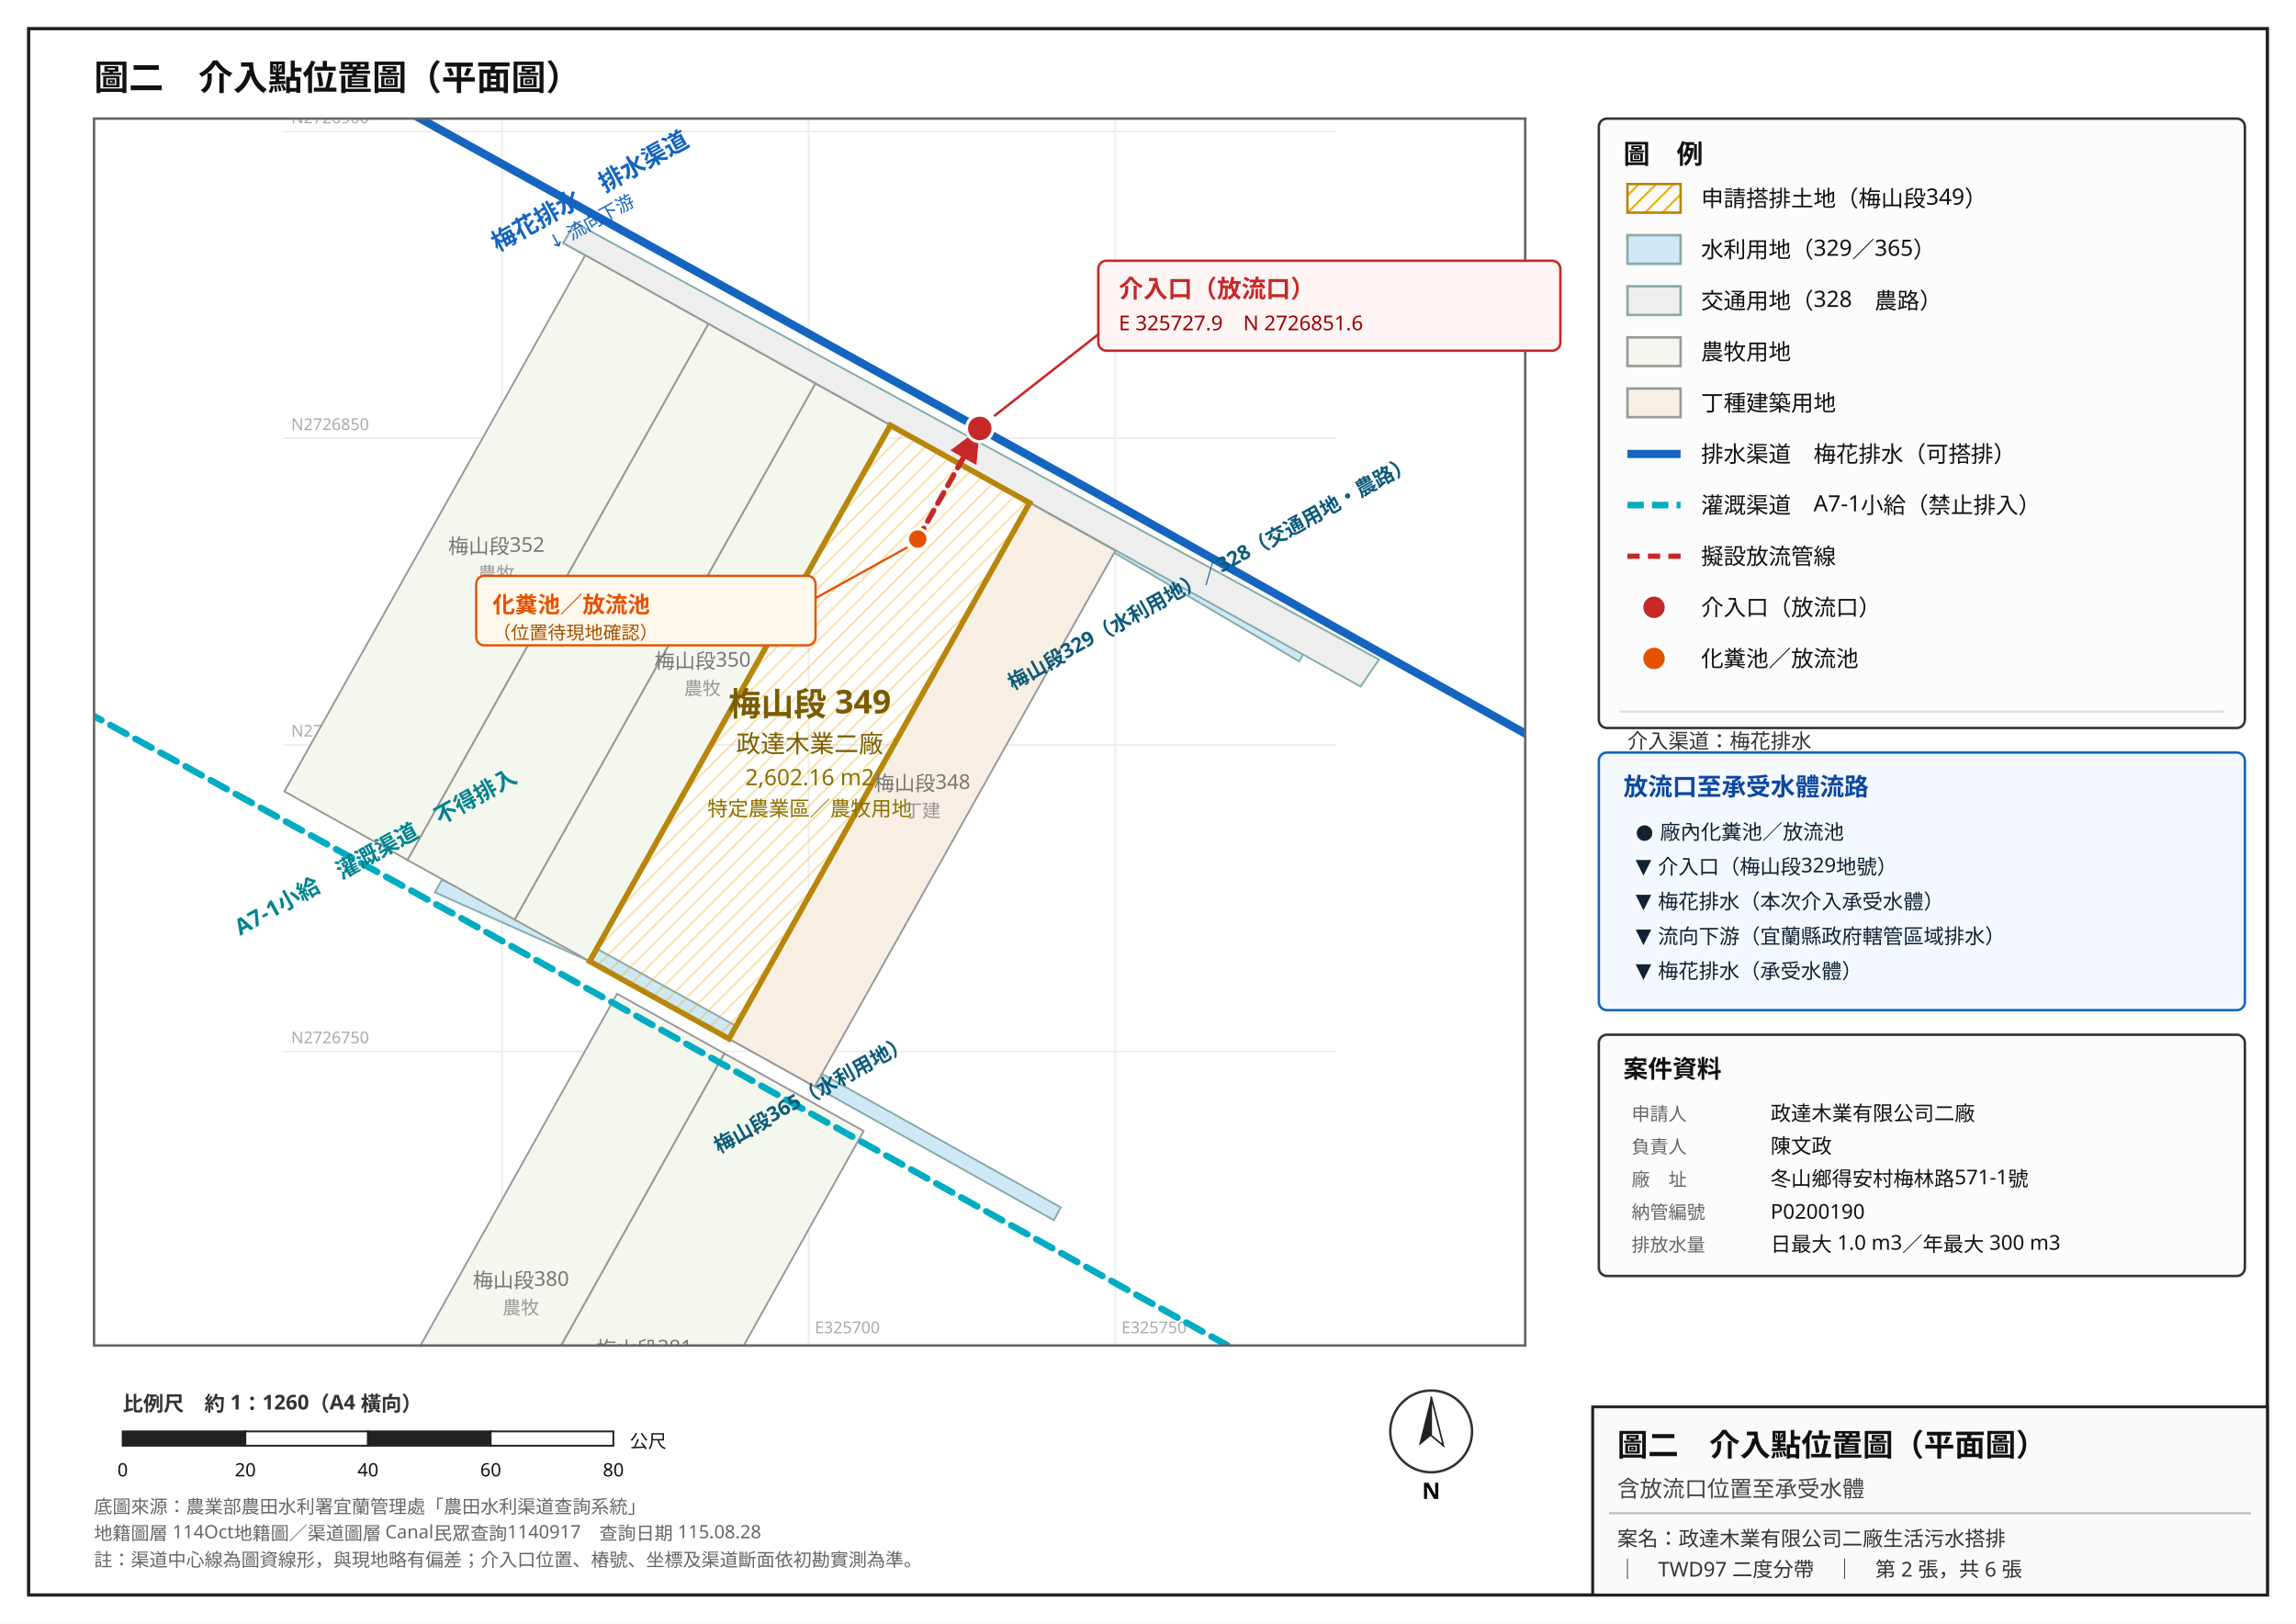
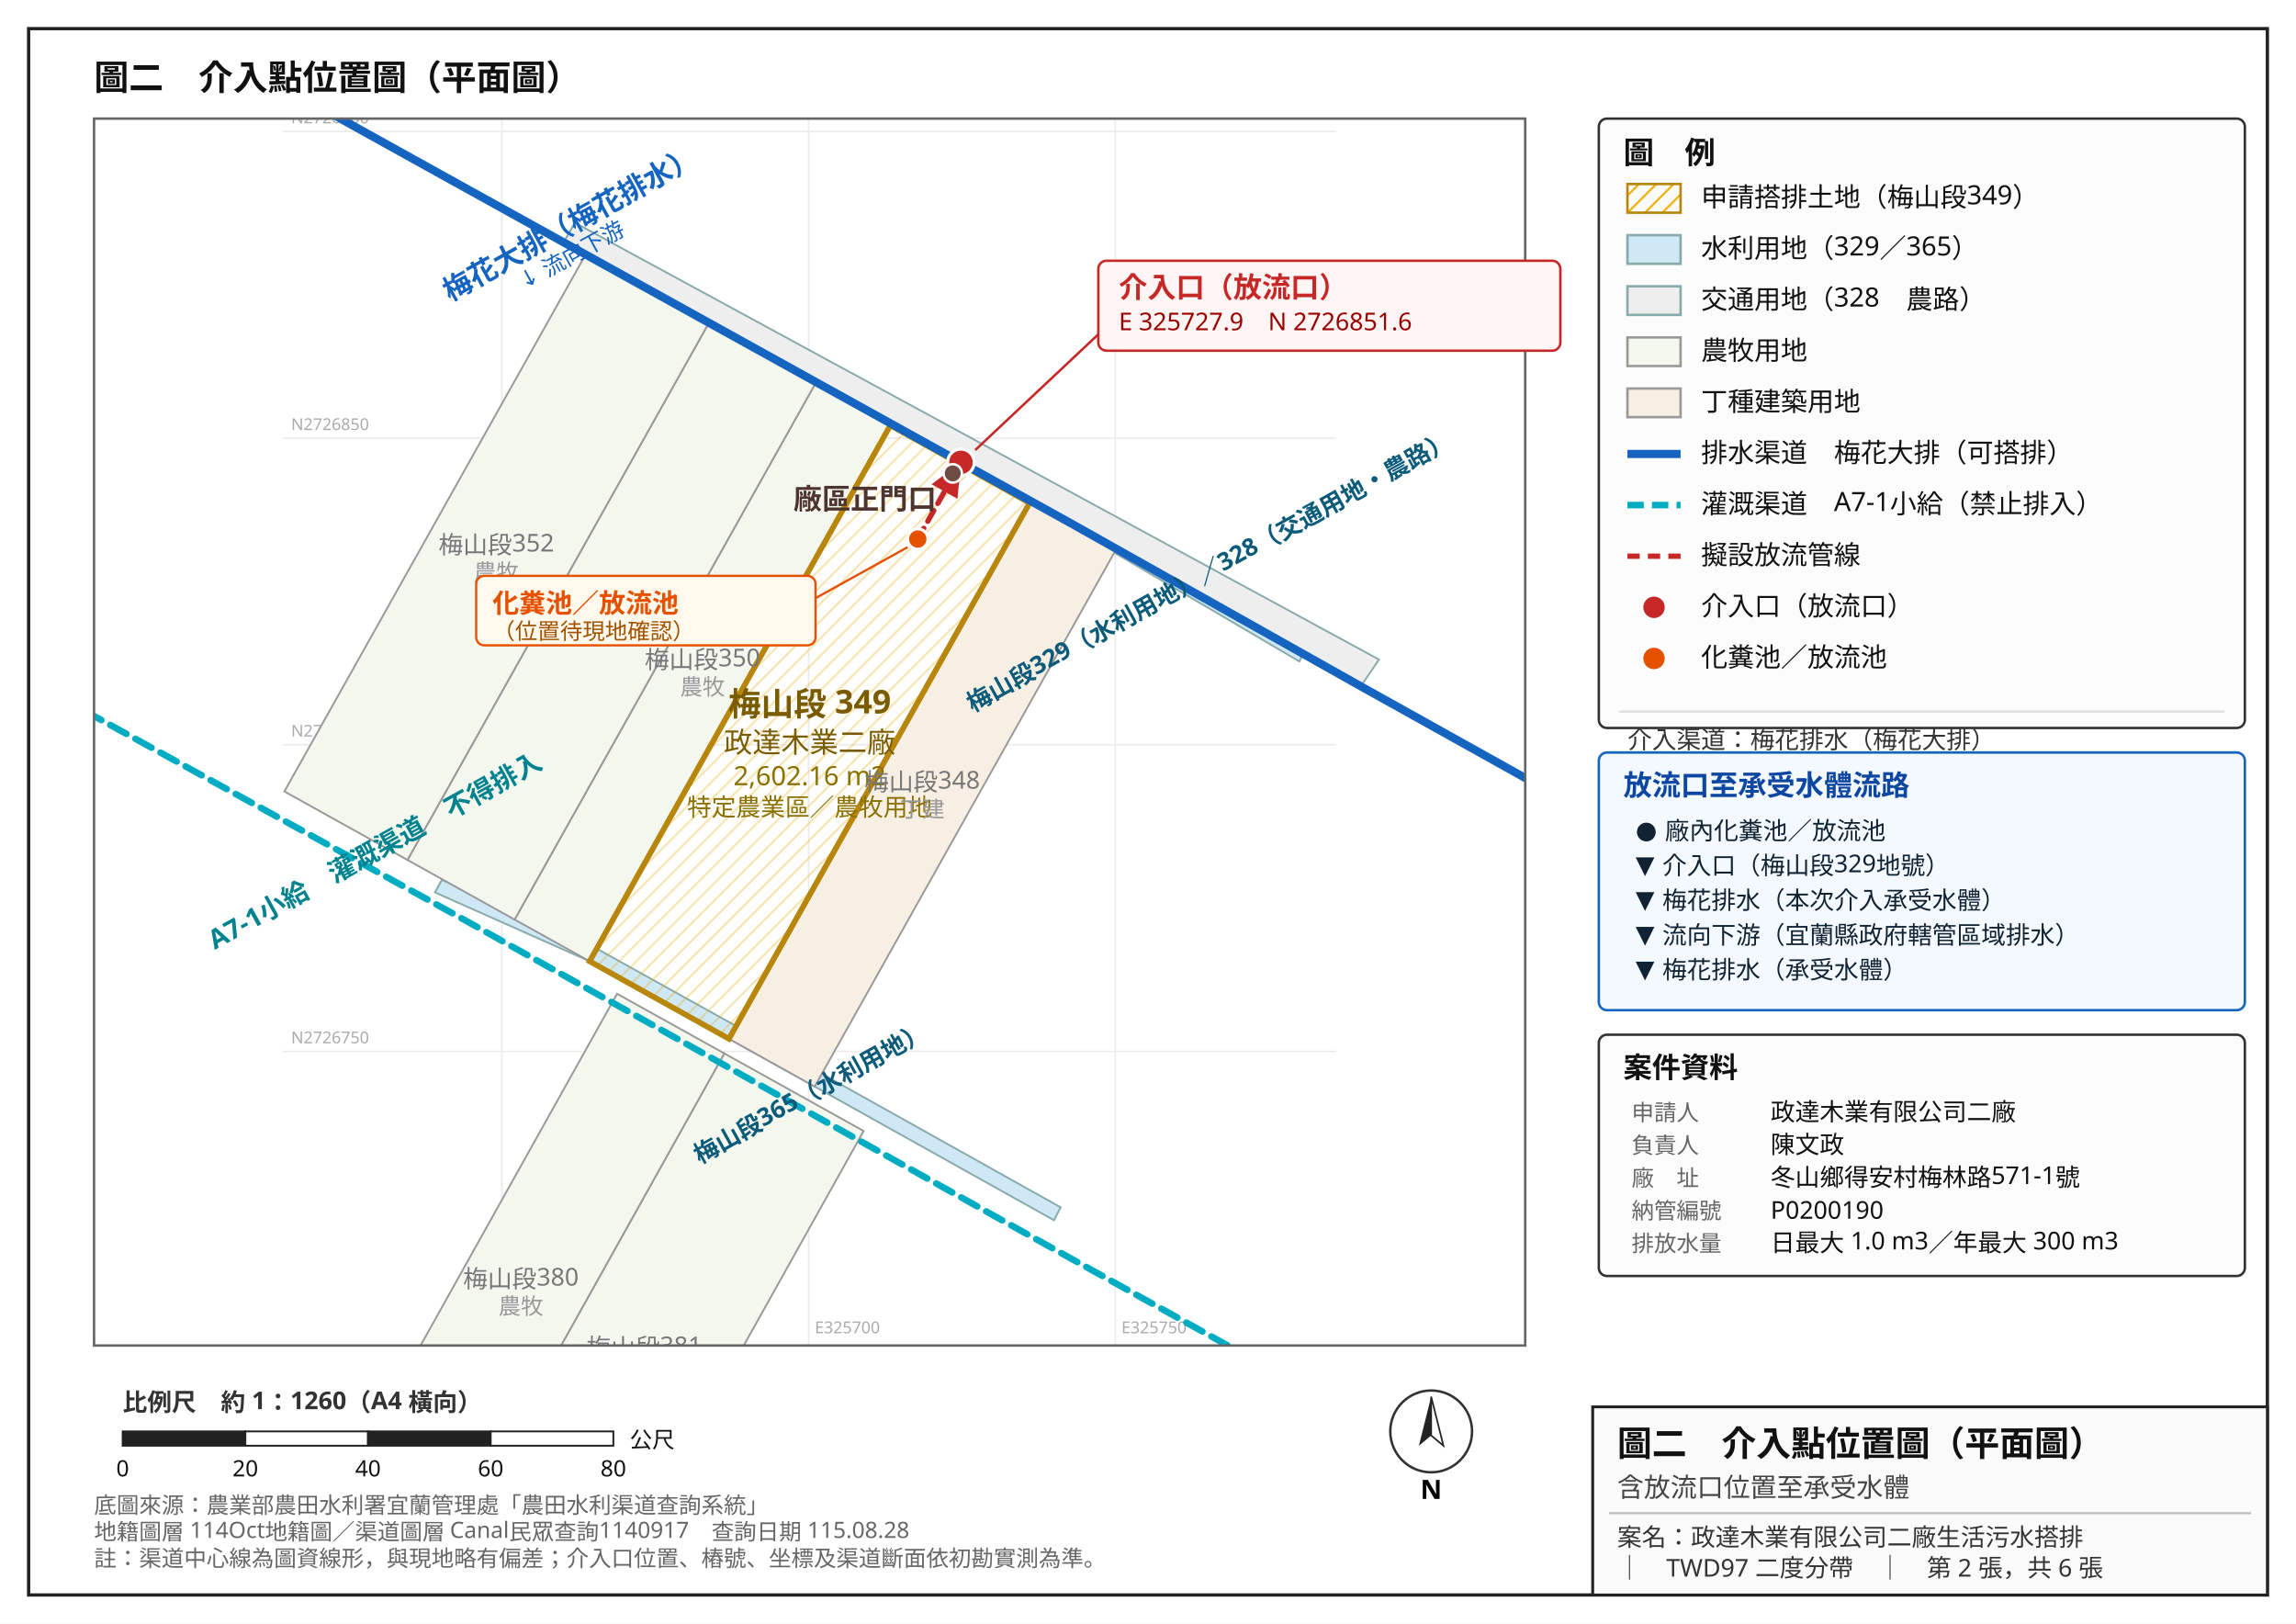
<svg xmlns="http://www.w3.org/2000/svg" width="1123" height="794" viewBox="0 0 1123 794">
  <defs>
    <marker id="arw" viewBox="0 0 10 10" refX="9" refY="5" markerWidth="7" markerHeight="7" orient="auto-start-reverse">
      <path d="M0,1 L9,5 L0,9 z" fill="#1565c0" />
    </marker>
    <marker id="arwr" viewBox="0 0 10 10" refX="9" refY="5" markerWidth="7" markerHeight="7" orient="auto-start-reverse">
      <path d="M0,1 L9,5 L0,9 z" fill="#c62828" />
    </marker>
    <marker id="arwk" viewBox="0 0 10 10" refX="9" refY="5" markerWidth="8" markerHeight="8" orient="auto-start-reverse">
      <path d="M0,1 L9,5 L0,9 z" fill="#333" />
    </marker>
    <pattern id="hatch" width="6" height="6" patternTransform="rotate(45)" patternUnits="userSpaceOnUse">
      <line x1="0" y1="0" x2="0" y2="6" stroke="#e6a700" stroke-width="2" />
    </pattern>
  </defs>
  <rect x="0.0" y="0.0" width="1123.0" height="794.0" fill="#fff" stroke="none" stroke-width="1.0" rx="0" />
  <rect x="14.0" y="14.0" width="1095.0" height="766.0" fill="none" stroke="#222" stroke-width="1.6" rx="0" />
  <rect x="779.0" y="688.0" width="330.0" height="92.0" fill="#fafafa" stroke="#222" stroke-width="1.4" rx="0" />
-   <text x="791.0" y="712.0" font-family="'Microsoft JhengHei','微軟正黑體','PMingLiU',sans-serif" font-size="15" fill="#111" text-anchor="start" font-weight="700">圖二　介入點位置圖（平面圖）</text>
-   <text x="791.0" y="732.0" font-family="'Microsoft JhengHei','微軟正黑體','PMingLiU',sans-serif" font-size="11" fill="#444" text-anchor="start">含放流口位置至承受水體</text>
+   <text x="791.0" y="712.0" font-family="'Microsoft JhengHei','微軟正黑體','PMingLiU',sans-serif" font-size="17" fill="#111" text-anchor="start" font-weight="700">圖二　介入點位置圖（平面圖）</text>
+   <text x="791.0" y="732.0" font-family="'Microsoft JhengHei','微軟正黑體','PMingLiU',sans-serif" font-size="13" fill="#444" text-anchor="start">含放流口位置至承受水體</text>
  <line x1="787" y1="740" x2="1101" y2="740" stroke="#bbb" />
-   <text x="791.0" y="756.0" font-family="'Microsoft JhengHei','微軟正黑體','PMingLiU',sans-serif" font-size="10" fill="#333" text-anchor="start">案名：政達木業有限公司二廠生活污水搭排</text>
-   <text x="791.0" y="771.0" font-family="'Microsoft JhengHei','微軟正黑體','PMingLiU',sans-serif" font-size="10" fill="#333" text-anchor="start">　｜　TWD97 二度分帶　｜　第 2 張，共 6 張</text>
+   <text x="791.0" y="756.0" font-family="'Microsoft JhengHei','微軟正黑體','PMingLiU',sans-serif" font-size="12" fill="#333" text-anchor="start">案名：政達木業有限公司二廠生活污水搭排</text>
+   <text x="791.0" y="771.0" font-family="'Microsoft JhengHei','微軟正黑體','PMingLiU',sans-serif" font-size="12" fill="#333" text-anchor="start">　｜　TWD97 二度分帶　｜　第 2 張，共 6 張</text>
  <clipPath id="mapclip">
    <rect x="46.0" y="58.0" width="700.0" height="600.0" />
  </clipPath>
  <g clip-path="url(#mapclip)">
    <line x1="245.5" y1="658.0" x2="245.5" y2="58.0" stroke="#ececec" stroke-width="0.8" />
    <text x="248.5" y="652.0" font-family="'Microsoft JhengHei','微軟正黑體','PMingLiU',sans-serif" font-size="8" fill="#aaa" text-anchor="start">E325650</text>
    <line x1="395.5" y1="658.0" x2="395.5" y2="58.0" stroke="#ececec" stroke-width="0.8" />
    <text x="398.5" y="652.0" font-family="'Microsoft JhengHei','微軟正黑體','PMingLiU',sans-serif" font-size="8" fill="#aaa" text-anchor="start">E325700</text>
    <line x1="545.5" y1="658.0" x2="545.5" y2="58.0" stroke="#ececec" stroke-width="0.8" />
    <text x="548.5" y="652.0" font-family="'Microsoft JhengHei','微軟正黑體','PMingLiU',sans-serif" font-size="8" fill="#aaa" text-anchor="start">E325750</text>
    <line x1="138.4" y1="514.2" x2="653.6" y2="514.2" stroke="#ececec" stroke-width="0.8" />
    <text x="142.4" y="510.2" font-family="'Microsoft JhengHei','微軟正黑體','PMingLiU',sans-serif" font-size="8" fill="#aaa" text-anchor="start">N2726750</text>
    <line x1="138.4" y1="364.2" x2="653.6" y2="364.2" stroke="#ececec" stroke-width="0.8" />
    <text x="142.4" y="360.2" font-family="'Microsoft JhengHei','微軟正黑體','PMingLiU',sans-serif" font-size="8" fill="#aaa" text-anchor="start">N2726800</text>
    <line x1="138.4" y1="214.3" x2="653.6" y2="214.3" stroke="#ececec" stroke-width="0.8" />
    <text x="142.4" y="210.3" font-family="'Microsoft JhengHei','微軟正黑體','PMingLiU',sans-serif" font-size="8" fill="#aaa" text-anchor="start">N2726850</text>
    <line x1="138.4" y1="64.3" x2="653.6" y2="64.3" stroke="#ececec" stroke-width="0.8" />
    <text x="142.4" y="60.3" font-family="'Microsoft JhengHei','微軟正黑體','PMingLiU',sans-serif" font-size="8" fill="#aaa" text-anchor="start">N2726900</text>
    <polygon points="635.48,323.44 503.61,245.93 435.49,207.99 275.52,118.86 281.22,108.96 441.10,198.06 509.19,236.15 641.18,313.24" fill="#cfe8f5" fill-opacity="1.00" stroke="#8aa" stroke-width="0.90" />
    <polygon points="515.49,596.72 398.47,531.35 356.54,508.01 288.39,470.10 212.73,436.41 216.12,430.23 291.72,463.83 359.81,501.63 401.80,525.02 518.79,590.42" fill="#cfe8f5" fill-opacity="1.00" stroke="#8aa" stroke-width="0.90" />
    <polygon points="281.22,108.96 275.52,118.86 665.48,335.74 674.48,322.54" fill="#eeeeee" fill-opacity="1.00" stroke="#8aa" stroke-width="0.90" />
    <polygon points="503.61,245.93 545.55,269.30 398.47,531.35 356.54,508.01" fill="#f7efe3" fill-opacity="1.00" stroke="#999" stroke-width="0.90" />
    <polygon points="398.80,187.56 435.49,207.99 288.39,470.10 251.70,449.70" fill="#f4f7ee" fill-opacity="1.00" stroke="#999" stroke-width="0.90" />
    <polygon points="346.46,158.37 398.80,187.56 251.70,449.70 199.29,420.54" fill="#f4f7ee" fill-opacity="1.00" stroke="#999" stroke-width="0.90" />
    <polygon points="286.23,124.83 346.46,158.37 199.29,420.54 139.09,387.04" fill="#f4f7ee" fill-opacity="1.00" stroke="#999" stroke-width="0.90" />
    <polygon points="354.26,515.15 422.41,553.10 275.88,815.27 207.72,777.36" fill="#f4f7ee" fill-opacity="1.00" stroke="#999" stroke-width="0.90" />
    <polygon points="301.82,486.00 354.26,515.15 207.72,777.36 155.29,748.17" fill="#f4f7ee" fill-opacity="1.00" stroke="#999" stroke-width="0.90" />
    <polygon points="435.49,207.99 503.61,245.93 356.54,508.01 288.39,470.10" fill="url(#hatch)" fill-opacity="0.30" stroke="#b8860b" stroke-width="2.60" />
    <polygon points="435.49,207.99 503.61,245.93 356.54,508.01 288.39,470.10" fill="none" fill-opacity="1.00" stroke="#b8860b" stroke-width="2.60" />
    <polyline points="-166.01,231.59 30.56,341.68 223.26,447.69 488.26,595.70 751.81,742.02" fill="none" stroke="#00acc1" stroke-width="3.20" stroke-linejoin="round" stroke-linecap="round" stroke-dasharray="9 5" />
-     <polyline points="-184.52,-158.67 -71.79,-96.06 64.55,-20.23 222.93,67.63 360.35,143.70 532.65,239.12 676.13,319.78 855.27,419.64" fill="none" stroke="#1565c0" stroke-width="4.00" stroke-linejoin="round" stroke-linecap="round" marker-end="url(#arw)" />
-     <polyline points="448.88,263.61 479.21,209.52" fill="none" stroke="#c62828" stroke-width="2.60" stroke-linejoin="round" stroke-linecap="round" stroke-dasharray="6 4" marker-end="url(#arwr)" />
-     <circle cx="479.21" cy="209.52" r="6.5" fill="#c62828" stroke="#fff" stroke-width="1.5" />
+     <polyline points="-193.72,-142.07 -80.99,-79.46 55.35,-3.63 213.73,84.23 351.15,160.30 523.45,255.72 666.93,336.38 846.07,436.24" fill="none" stroke="#1565c0" stroke-width="4.00" stroke-linejoin="round" stroke-linecap="round" marker-end="url(#arw)" />
+     <polyline points="448.88,263.61 470.00,226.10" fill="none" stroke="#c62828" stroke-width="2.60" stroke-linejoin="round" stroke-linecap="round" stroke-dasharray="6 4" marker-end="url(#arwr)" />
+     <circle cx="470.00" cy="226.10" r="6.5" fill="#c62828" stroke="#fff" stroke-width="1.5" />
    <circle cx="448.88" cy="263.61" r="5.0" fill="#e65100" stroke="#fff" stroke-width="1.5" />
    <text x="396.01" y="350.00" font-family="'Microsoft JhengHei','微軟正黑體','PMingLiU',sans-serif" font-size="16" fill="#7a5c00" text-anchor="middle" font-weight="700">梅山段 349</text>
-     <text x="396.01" y="368.00" font-family="'Microsoft JhengHei','微軟正黑體','PMingLiU',sans-serif" font-size="12" fill="#7a5c00" text-anchor="middle">政達木業二廠</text>
-     <text x="396.01" y="384.00" font-family="'Microsoft JhengHei','微軟正黑體','PMingLiU',sans-serif" font-size="11" fill="#8a7000" text-anchor="middle">2,602.16 m2</text>
-     <text x="396.01" y="399.00" font-family="'Microsoft JhengHei','微軟正黑體','PMingLiU',sans-serif" font-size="10" fill="#8a7000" text-anchor="middle">特定農業區／農牧用地</text>
-     <text x="451.04" y="386.65" font-family="'Microsoft JhengHei','微軟正黑體','PMingLiU',sans-serif" font-size="10" fill="#777" text-anchor="middle">梅山段348</text>
-     <text x="451.04" y="399.65" font-family="'Microsoft JhengHei','微軟正黑體','PMingLiU',sans-serif" font-size="9" fill="#999" text-anchor="middle">丁建</text>
-     <text x="343.60" y="326.84" font-family="'Microsoft JhengHei','微軟正黑體','PMingLiU',sans-serif" font-size="10" fill="#777" text-anchor="middle">梅山段350</text>
-     <text x="343.60" y="339.84" font-family="'Microsoft JhengHei','微軟正黑體','PMingLiU',sans-serif" font-size="9" fill="#999" text-anchor="middle">農牧</text>
-     <text x="299.06" y="302.04" font-family="'Microsoft JhengHei','微軟正黑體','PMingLiU',sans-serif" font-size="10" fill="#777" text-anchor="middle">梅山段351</text>
-     <text x="299.06" y="315.04" font-family="'Microsoft JhengHei','微軟正黑體','PMingLiU',sans-serif" font-size="9" fill="#999" text-anchor="middle">農牧</text>
-     <text x="242.77" y="270.70" font-family="'Microsoft JhengHei','微軟正黑體','PMingLiU',sans-serif" font-size="10" fill="#777" text-anchor="middle">梅山段352</text>
-     <text x="242.77" y="283.70" font-family="'Microsoft JhengHei','微軟正黑體','PMingLiU',sans-serif" font-size="9" fill="#999" text-anchor="middle">農牧</text>
-     <text x="315.07" y="663.22" font-family="'Microsoft JhengHei','微軟正黑體','PMingLiU',sans-serif" font-size="10" fill="#777" text-anchor="middle">梅山段381</text>
-     <text x="315.07" y="676.22" font-family="'Microsoft JhengHei','微軟正黑體','PMingLiU',sans-serif" font-size="9" fill="#999" text-anchor="middle">農牧</text>
-     <text x="254.77" y="629.67" font-family="'Microsoft JhengHei','微軟正黑體','PMingLiU',sans-serif" font-size="10" fill="#777" text-anchor="middle">梅山段380</text>
-     <text x="254.77" y="642.67" font-family="'Microsoft JhengHei','微軟正黑體','PMingLiU',sans-serif" font-size="9" fill="#999" text-anchor="middle">農牧</text>
-     <text x="593.49" y="283.25" font-family="'Microsoft JhengHei','微軟正黑體','PMingLiU',sans-serif" font-size="10" fill="#0d5b7a" text-anchor="middle" font-weight="700" transform="rotate(-29.0 593.49 283.25)">梅山段329（水利用地）／328（交通用地・農路）</text>
-     <text x="398.50" y="538.22" font-family="'Microsoft JhengHei','微軟正黑體','PMingLiU',sans-serif" font-size="10" fill="#0d5b7a" text-anchor="middle" font-weight="700" transform="rotate(-29.0 398.50 538.22)">梅山段365（水利用地）</text>
-     <text x="290.52" y="97.07" font-family="'Microsoft JhengHei','微軟正黑體','PMingLiU',sans-serif" font-size="12" fill="#1565c0" text-anchor="middle" font-weight="700" transform="rotate(-29.0 290.52 97.07)">梅花排水　排水渠道</text>
-     <text x="290.52" y="111.07" font-family="'Microsoft JhengHei','微軟正黑體','PMingLiU',sans-serif" font-size="9" fill="#1565c0" text-anchor="middle" transform="rotate(-29.0 290.52 111.07)">↓ 流向下游</text>
-     <text x="185.53" y="419.93" font-family="'Microsoft JhengHei','微軟正黑體','PMingLiU',sans-serif" font-size="11" fill="#00838f" text-anchor="middle" font-weight="700" transform="rotate(-29.0 185.53 419.93)">A7-1小給　灌溉渠道　不得排入</text>
+     <text x="396.01" y="368.00" font-family="'Microsoft JhengHei','微軟正黑體','PMingLiU',sans-serif" font-size="14" fill="#7a5c00" text-anchor="middle">政達木業二廠</text>
+     <text x="396.01" y="384.00" font-family="'Microsoft JhengHei','微軟正黑體','PMingLiU',sans-serif" font-size="13" fill="#8a7000" text-anchor="middle">2,602.16 m2</text>
+     <text x="396.01" y="399.00" font-family="'Microsoft JhengHei','微軟正黑體','PMingLiU',sans-serif" font-size="12" fill="#8a7000" text-anchor="middle">特定農業區／農牧用地</text>
+     <text x="451.04" y="386.65" font-family="'Microsoft JhengHei','微軟正黑體','PMingLiU',sans-serif" font-size="12" fill="#777" text-anchor="middle">梅山段348</text>
+     <text x="451.04" y="399.65" font-family="'Microsoft JhengHei','微軟正黑體','PMingLiU',sans-serif" font-size="11" fill="#999" text-anchor="middle">丁建</text>
+     <text x="343.60" y="326.84" font-family="'Microsoft JhengHei','微軟正黑體','PMingLiU',sans-serif" font-size="12" fill="#777" text-anchor="middle">梅山段350</text>
+     <text x="343.60" y="339.84" font-family="'Microsoft JhengHei','微軟正黑體','PMingLiU',sans-serif" font-size="11" fill="#999" text-anchor="middle">農牧</text>
+     <text x="299.06" y="302.04" font-family="'Microsoft JhengHei','微軟正黑體','PMingLiU',sans-serif" font-size="12" fill="#777" text-anchor="middle">梅山段351</text>
+     <text x="299.06" y="315.04" font-family="'Microsoft JhengHei','微軟正黑體','PMingLiU',sans-serif" font-size="11" fill="#999" text-anchor="middle">農牧</text>
+     <text x="242.77" y="270.70" font-family="'Microsoft JhengHei','微軟正黑體','PMingLiU',sans-serif" font-size="12" fill="#777" text-anchor="middle">梅山段352</text>
+     <text x="242.77" y="283.70" font-family="'Microsoft JhengHei','微軟正黑體','PMingLiU',sans-serif" font-size="11" fill="#999" text-anchor="middle">農牧</text>
+     <text x="315.07" y="663.22" font-family="'Microsoft JhengHei','微軟正黑體','PMingLiU',sans-serif" font-size="12" fill="#777" text-anchor="middle">梅山段381</text>
+     <text x="315.07" y="676.22" font-family="'Microsoft JhengHei','微軟正黑體','PMingLiU',sans-serif" font-size="11" fill="#999" text-anchor="middle">農牧</text>
+     <text x="254.77" y="629.67" font-family="'Microsoft JhengHei','微軟正黑體','PMingLiU',sans-serif" font-size="12" fill="#777" text-anchor="middle">梅山段380</text>
+     <text x="254.77" y="642.67" font-family="'Microsoft JhengHei','微軟正黑體','PMingLiU',sans-serif" font-size="11" fill="#999" text-anchor="middle">農牧</text>
+     <text x="593.49" y="283.25" font-family="'Microsoft JhengHei','微軟正黑體','PMingLiU',sans-serif" font-size="12" fill="#0d5b7a" text-anchor="middle" font-weight="700" transform="rotate(-29.0 593.49 283.25)">梅山段329（水利用地）／328（交通用地・農路）</text>
+     <text x="398.50" y="538.22" font-family="'Microsoft JhengHei','微軟正黑體','PMingLiU',sans-serif" font-size="12" fill="#0d5b7a" text-anchor="middle" font-weight="700" transform="rotate(-29.0 398.50 538.22)">梅山段365（水利用地）</text>
+     <text x="281.32" y="113.67" font-family="'Microsoft JhengHei','微軟正黑體','PMingLiU',sans-serif" font-size="14" fill="#1565c0" text-anchor="middle" font-weight="700" transform="rotate(-29.0 281.32 113.67)">梅花大排（梅花排水）</text>
+     <text x="281.32" y="127.67" font-family="'Microsoft JhengHei','微軟正黑體','PMingLiU',sans-serif" font-size="11" fill="#1565c0" text-anchor="middle" transform="rotate(-29.0 281.32 127.67)">↓ 流向下游</text>
+     <text x="185.53" y="419.93" font-family="'Microsoft JhengHei','微軟正黑體','PMingLiU',sans-serif" font-size="13" fill="#00838f" text-anchor="middle" font-weight="700" transform="rotate(-29.0 185.53 419.93)">A7-1小給　灌溉渠道　不得排入</text>
  </g>
  <rect x="46.0" y="58.0" width="700.0" height="600.0" fill="none" stroke="#666" stroke-width="1.2" />
-   <line x1="486.2" y1="203.5" x2="537.2" y2="163.5" stroke="#c62828" stroke-width="1.2" />
+   <line x1="477.0" y1="220.1" x2="537.2" y2="163.5" stroke="#c62828" stroke-width="1.2" />
  <rect x="537.2" y="127.5" width="226.0" height="44.0" fill="#fff5f5" stroke="#c62828" stroke-width="1.2" rx="4" />
-   <text x="547.2" y="145.5" font-family="'Microsoft JhengHei','微軟正黑體','PMingLiU',sans-serif" font-size="12" fill="#c62828" text-anchor="start" font-weight="700">介入口（放流口）</text>
-   <text x="547.2" y="161.5" font-family="'Microsoft JhengHei','微軟正黑體','PMingLiU',sans-serif" font-size="10" fill="#900" text-anchor="start">E 325727.9　N 2726851.6</text>
+   <text x="547.2" y="145.5" font-family="'Microsoft JhengHei','微軟正黑體','PMingLiU',sans-serif" font-size="14" fill="#c62828" text-anchor="start" font-weight="700">介入口（放流口）</text>
+   <text x="547.2" y="161.5" font-family="'Microsoft JhengHei','微軟正黑體','PMingLiU',sans-serif" font-size="12" fill="#900" text-anchor="start">E 325727.9　N 2726851.6</text>
  <line x1="443.9" y1="267.6" x2="396.9" y2="293.6" stroke="#e65100" stroke-width="1.1" />
  <rect x="232.9" y="281.6" width="166.0" height="34.0" fill="#fff8ec" stroke="#e65100" stroke-width="1.1" rx="4" />
-   <text x="240.9" y="299.6" font-family="'Microsoft JhengHei','微軟正黑體','PMingLiU',sans-serif" font-size="11" fill="#e65100" text-anchor="start" font-weight="700">化糞池／放流池</text>
-   <text x="240.9" y="312.6" font-family="'Microsoft JhengHei','微軟正黑體','PMingLiU',sans-serif" font-size="9" fill="#a35200" text-anchor="start">（位置待現地確認）</text>
+   <circle cx="466.0" cy="231.5" r="4.5" fill="#6d4c41" stroke="#fff" stroke-width="1.2" />
+   <text x="458.0" y="249.0" font-family="'Microsoft JhengHei','微軟正黑體','PMingLiU',sans-serif" font-size="14" fill="#4e342e" text-anchor="end" font-weight="700">廠區正門口</text>
+   <text x="240.9" y="299.6" font-family="'Microsoft JhengHei','微軟正黑體','PMingLiU',sans-serif" font-size="13" fill="#e65100" text-anchor="start" font-weight="700">化糞池／放流池</text>
+   <text x="240.9" y="312.6" font-family="'Microsoft JhengHei','微軟正黑體','PMingLiU',sans-serif" font-size="11" fill="#a35200" text-anchor="start">（位置待現地確認）</text>
  <rect x="782.0" y="58.0" width="316.0" height="298.0" fill="#fcfcfc" stroke="#333" stroke-width="1.2" rx="4" />
-   <text x="794.0" y="80.0" font-family="'Microsoft JhengHei','微軟正黑體','PMingLiU',sans-serif" font-size="13" fill="#111" text-anchor="start" font-weight="700">圖　例</text>
+   <text x="794.0" y="80.0" font-family="'Microsoft JhengHei','微軟正黑體','PMingLiU',sans-serif" font-size="15" fill="#111" text-anchor="start" font-weight="700">圖　例</text>
  <rect x="796.0" y="90.0" width="26.0" height="14.0" fill="url(#hatch)" stroke="#b8860b" stroke-width="1.2" rx="0" />
-   <text x="832.0" y="101.0" font-family="'Microsoft JhengHei','微軟正黑體','PMingLiU',sans-serif" font-size="11" fill="#111" text-anchor="start">申請搭排土地（梅山段349）</text>
+   <text x="832.0" y="101.0" font-family="'Microsoft JhengHei','微軟正黑體','PMingLiU',sans-serif" font-size="13" fill="#111" text-anchor="start">申請搭排土地（梅山段349）</text>
  <rect x="796.0" y="115.0" width="26.0" height="14.0" fill="#cfe8f5" stroke="#8aa" stroke-width="1.2" rx="0" />
-   <text x="832.0" y="126.0" font-family="'Microsoft JhengHei','微軟正黑體','PMingLiU',sans-serif" font-size="11" fill="#111" text-anchor="start">水利用地（329／365）</text>
+   <text x="832.0" y="126.0" font-family="'Microsoft JhengHei','微軟正黑體','PMingLiU',sans-serif" font-size="13" fill="#111" text-anchor="start">水利用地（329／365）</text>
  <rect x="796.0" y="140.0" width="26.0" height="14.0" fill="#eeeeee" stroke="#8aa" stroke-width="1.2" rx="0" />
-   <text x="832.0" y="151.0" font-family="'Microsoft JhengHei','微軟正黑體','PMingLiU',sans-serif" font-size="11" fill="#111" text-anchor="start">交通用地（328　農路）</text>
+   <text x="832.0" y="151.0" font-family="'Microsoft JhengHei','微軟正黑體','PMingLiU',sans-serif" font-size="13" fill="#111" text-anchor="start">交通用地（328　農路）</text>
  <rect x="796.0" y="165.0" width="26.0" height="14.0" fill="#f4f7ee" stroke="#999" stroke-width="1.2" rx="0" />
-   <text x="832.0" y="176.0" font-family="'Microsoft JhengHei','微軟正黑體','PMingLiU',sans-serif" font-size="11" fill="#111" text-anchor="start">農牧用地</text>
+   <text x="832.0" y="176.0" font-family="'Microsoft JhengHei','微軟正黑體','PMingLiU',sans-serif" font-size="13" fill="#111" text-anchor="start">農牧用地</text>
  <rect x="796.0" y="190.0" width="26.0" height="14.0" fill="#f7efe3" stroke="#999" stroke-width="1.2" rx="0" />
-   <text x="832.0" y="201.0" font-family="'Microsoft JhengHei','微軟正黑體','PMingLiU',sans-serif" font-size="11" fill="#111" text-anchor="start">丁種建築用地</text>
+   <text x="832.0" y="201.0" font-family="'Microsoft JhengHei','微軟正黑體','PMingLiU',sans-serif" font-size="13" fill="#111" text-anchor="start">丁種建築用地</text>
  <line x1="796" y1="222" x2="822" y2="222" stroke="#1565c0" stroke-width="4" />
-   <text x="832.0" y="226.0" font-family="'Microsoft JhengHei','微軟正黑體','PMingLiU',sans-serif" font-size="11" fill="#111" text-anchor="start">排水渠道　梅花排水（可搭排）</text>
+   <text x="832.0" y="226.0" font-family="'Microsoft JhengHei','微軟正黑體','PMingLiU',sans-serif" font-size="13" fill="#111" text-anchor="start">排水渠道　梅花大排（可搭排）</text>
  <line x1="796" y1="247" x2="822" y2="247" stroke="#00acc1" stroke-width="3.2" stroke-dasharray="8 4" />
-   <text x="832.0" y="251.0" font-family="'Microsoft JhengHei','微軟正黑體','PMingLiU',sans-serif" font-size="11" fill="#111" text-anchor="start">灌溉渠道　A7-1小給（禁止排入）</text>
+   <text x="832.0" y="251.0" font-family="'Microsoft JhengHei','微軟正黑體','PMingLiU',sans-serif" font-size="13" fill="#111" text-anchor="start">灌溉渠道　A7-1小給（禁止排入）</text>
  <line x1="796" y1="272" x2="822" y2="272" stroke="#c62828" stroke-width="2.6" stroke-dasharray="6 4" />
-   <text x="832.0" y="276.0" font-family="'Microsoft JhengHei','微軟正黑體','PMingLiU',sans-serif" font-size="11" fill="#111" text-anchor="start">擬設放流管線</text>
+   <text x="832.0" y="276.0" font-family="'Microsoft JhengHei','微軟正黑體','PMingLiU',sans-serif" font-size="13" fill="#111" text-anchor="start">擬設放流管線</text>
  <circle cx="809" cy="297" r="6" fill="#c62828" stroke="#fff" stroke-width="1.5" />
-   <text x="832.0" y="301.0" font-family="'Microsoft JhengHei','微軟正黑體','PMingLiU',sans-serif" font-size="11" fill="#111" text-anchor="start">介入口（放流口）</text>
+   <text x="832.0" y="301.0" font-family="'Microsoft JhengHei','微軟正黑體','PMingLiU',sans-serif" font-size="13" fill="#111" text-anchor="start">介入口（放流口）</text>
  <circle cx="809" cy="322" r="6" fill="#e65100" stroke="#fff" stroke-width="1.5" />
-   <text x="832.0" y="326.0" font-family="'Microsoft JhengHei','微軟正黑體','PMingLiU',sans-serif" font-size="11" fill="#111" text-anchor="start">化糞池／放流池</text>
+   <text x="832.0" y="326.0" font-family="'Microsoft JhengHei','微軟正黑體','PMingLiU',sans-serif" font-size="13" fill="#111" text-anchor="start">化糞池／放流池</text>
  <line x1="792" y1="348" x2="1088" y2="348" stroke="#ddd" />
-   <text x="796.0" y="366.0" font-family="'Microsoft JhengHei','微軟正黑體','PMingLiU',sans-serif" font-size="10" fill="#333" text-anchor="start">介入渠道：梅花排水</text>
-   <text x="796.0" y="383.0" font-family="'Microsoft JhengHei','微軟正黑體','PMingLiU',sans-serif" font-size="10" fill="#333" text-anchor="start">名稱：梅花排水　性質：排水渠道</text>
-   <text x="796.0" y="400.0" font-family="'Microsoft JhengHei','微軟正黑體','PMingLiU',sans-serif" font-size="10" fill="#333" text-anchor="start">管轄：羅東站　得安小組</text>
-   <text x="796.0" y="417.0" font-family="'Microsoft JhengHei','微軟正黑體','PMingLiU',sans-serif" font-size="10" fill="#333" text-anchor="start">介入口地號：梅山段 329（水利用地）</text>
-   <text x="796.0" y="434.0" font-family="'Microsoft JhengHei','微軟正黑體','PMingLiU',sans-serif" font-size="10" fill="#333" text-anchor="start">樁號：依現場初勘實測為準</text>
+   <text x="796.0" y="366.0" font-family="'Microsoft JhengHei','微軟正黑體','PMingLiU',sans-serif" font-size="12" fill="#333" text-anchor="start">介入渠道：梅花排水（梅花大排）</text>
+   <text x="796.0" y="383.0" font-family="'Microsoft JhengHei','微軟正黑體','PMingLiU',sans-serif" font-size="12" fill="#333" text-anchor="start">名稱：梅花排水（梅花大排）　性質：排水渠道</text>
+   <text x="796.0" y="400.0" font-family="'Microsoft JhengHei','微軟正黑體','PMingLiU',sans-serif" font-size="12" fill="#333" text-anchor="start">管轄：羅東站　得安小組</text>
+   <text x="796.0" y="417.0" font-family="'Microsoft JhengHei','微軟正黑體','PMingLiU',sans-serif" font-size="12" fill="#333" text-anchor="start">介入口地號：梅山段 329（水利用地）</text>
+   <text x="796.0" y="434.0" font-family="'Microsoft JhengHei','微軟正黑體','PMingLiU',sans-serif" font-size="12" fill="#333" text-anchor="start">樁號：依現場初勘實測為準</text>
  <rect x="782.0" y="368.0" width="316.0" height="126.0" fill="#f4f9ff" stroke="#1565c0" stroke-width="1.2" rx="4" />
-   <text x="794.0" y="389.0" font-family="'Microsoft JhengHei','微軟正黑體','PMingLiU',sans-serif" font-size="12" fill="#0d47a1" text-anchor="start" font-weight="700">放流口至承受水體流路</text>
-   <text x="800.0" y="410.0" font-family="'Microsoft JhengHei','微軟正黑體','PMingLiU',sans-serif" font-size="10" fill="#123" text-anchor="start">● 廠內化糞池／放流池</text>
-   <text x="800.0" y="427.0" font-family="'Microsoft JhengHei','微軟正黑體','PMingLiU',sans-serif" font-size="10" fill="#123" text-anchor="start">▼ 介入口（梅山段329地號）</text>
-   <text x="800.0" y="444.0" font-family="'Microsoft JhengHei','微軟正黑體','PMingLiU',sans-serif" font-size="10" fill="#123" text-anchor="start">▼ 梅花排水（本次介入承受水體）</text>
-   <text x="800.0" y="461.0" font-family="'Microsoft JhengHei','微軟正黑體','PMingLiU',sans-serif" font-size="10" fill="#123" text-anchor="start">▼ 流向下游（宜蘭縣政府轄管區域排水）</text>
-   <text x="800.0" y="478.0" font-family="'Microsoft JhengHei','微軟正黑體','PMingLiU',sans-serif" font-size="10" fill="#123" text-anchor="start">▼ 梅花排水（承受水體）</text>
+   <text x="794.0" y="389.0" font-family="'Microsoft JhengHei','微軟正黑體','PMingLiU',sans-serif" font-size="14" fill="#0d47a1" text-anchor="start" font-weight="700">放流口至承受水體流路</text>
+   <text x="800.0" y="410.0" font-family="'Microsoft JhengHei','微軟正黑體','PMingLiU',sans-serif" font-size="12" fill="#123" text-anchor="start">● 廠內化糞池／放流池</text>
+   <text x="800.0" y="427.0" font-family="'Microsoft JhengHei','微軟正黑體','PMingLiU',sans-serif" font-size="12" fill="#123" text-anchor="start">▼ 介入口（梅山段329地號）</text>
+   <text x="800.0" y="444.0" font-family="'Microsoft JhengHei','微軟正黑體','PMingLiU',sans-serif" font-size="12" fill="#123" text-anchor="start">▼ 梅花排水（本次介入承受水體）</text>
+   <text x="800.0" y="461.0" font-family="'Microsoft JhengHei','微軟正黑體','PMingLiU',sans-serif" font-size="12" fill="#123" text-anchor="start">▼ 流向下游（宜蘭縣政府轄管區域排水）</text>
+   <text x="800.0" y="478.0" font-family="'Microsoft JhengHei','微軟正黑體','PMingLiU',sans-serif" font-size="12" fill="#123" text-anchor="start">▼ 梅花排水（承受水體）</text>
  <rect x="782.0" y="506.0" width="316.0" height="118.0" fill="#fcfcfc" stroke="#333" stroke-width="1.2" rx="4" />
-   <text x="794.0" y="527.0" font-family="'Microsoft JhengHei','微軟正黑體','PMingLiU',sans-serif" font-size="12" fill="#111" text-anchor="start" font-weight="700">案件資料</text>
-   <text x="798.0" y="548.0" font-family="'Microsoft JhengHei','微軟正黑體','PMingLiU',sans-serif" font-size="9" fill="#666" text-anchor="start">申請人</text>
-   <text x="866.0" y="548.0" font-family="'Microsoft JhengHei','微軟正黑體','PMingLiU',sans-serif" font-size="10" fill="#111" text-anchor="start">政達木業有限公司二廠</text>
-   <text x="798.0" y="564.0" font-family="'Microsoft JhengHei','微軟正黑體','PMingLiU',sans-serif" font-size="9" fill="#666" text-anchor="start">負責人</text>
-   <text x="866.0" y="564.0" font-family="'Microsoft JhengHei','微軟正黑體','PMingLiU',sans-serif" font-size="10" fill="#111" text-anchor="start">陳文政</text>
-   <text x="798.0" y="580.0" font-family="'Microsoft JhengHei','微軟正黑體','PMingLiU',sans-serif" font-size="9" fill="#666" text-anchor="start">廠　址</text>
-   <text x="866.0" y="580.0" font-family="'Microsoft JhengHei','微軟正黑體','PMingLiU',sans-serif" font-size="10" fill="#111" text-anchor="start">冬山鄉得安村梅林路571-1號</text>
-   <text x="798.0" y="596.0" font-family="'Microsoft JhengHei','微軟正黑體','PMingLiU',sans-serif" font-size="9" fill="#666" text-anchor="start">納管編號</text>
-   <text x="866.0" y="596.0" font-family="'Microsoft JhengHei','微軟正黑體','PMingLiU',sans-serif" font-size="10" fill="#111" text-anchor="start">P0200190</text>
-   <text x="798.0" y="612.0" font-family="'Microsoft JhengHei','微軟正黑體','PMingLiU',sans-serif" font-size="9" fill="#666" text-anchor="start">排放水量</text>
-   <text x="866.0" y="612.0" font-family="'Microsoft JhengHei','微軟正黑體','PMingLiU',sans-serif" font-size="10" fill="#111" text-anchor="start">日最大 1.0 m3／年最大 300 m3</text>
+   <text x="794.0" y="527.0" font-family="'Microsoft JhengHei','微軟正黑體','PMingLiU',sans-serif" font-size="14" fill="#111" text-anchor="start" font-weight="700">案件資料</text>
+   <text x="798.0" y="548.0" font-family="'Microsoft JhengHei','微軟正黑體','PMingLiU',sans-serif" font-size="11" fill="#666" text-anchor="start">申請人</text>
+   <text x="866.0" y="548.0" font-family="'Microsoft JhengHei','微軟正黑體','PMingLiU',sans-serif" font-size="12" fill="#111" text-anchor="start">政達木業有限公司二廠</text>
+   <text x="798.0" y="564.0" font-family="'Microsoft JhengHei','微軟正黑體','PMingLiU',sans-serif" font-size="11" fill="#666" text-anchor="start">負責人</text>
+   <text x="866.0" y="564.0" font-family="'Microsoft JhengHei','微軟正黑體','PMingLiU',sans-serif" font-size="12" fill="#111" text-anchor="start">陳文政</text>
+   <text x="798.0" y="580.0" font-family="'Microsoft JhengHei','微軟正黑體','PMingLiU',sans-serif" font-size="11" fill="#666" text-anchor="start">廠　址</text>
+   <text x="866.0" y="580.0" font-family="'Microsoft JhengHei','微軟正黑體','PMingLiU',sans-serif" font-size="12" fill="#111" text-anchor="start">冬山鄉得安村梅林路571-1號</text>
+   <text x="798.0" y="596.0" font-family="'Microsoft JhengHei','微軟正黑體','PMingLiU',sans-serif" font-size="11" fill="#666" text-anchor="start">納管編號</text>
+   <text x="866.0" y="596.0" font-family="'Microsoft JhengHei','微軟正黑體','PMingLiU',sans-serif" font-size="12" fill="#111" text-anchor="start">P0200190</text>
+   <text x="798.0" y="612.0" font-family="'Microsoft JhengHei','微軟正黑體','PMingLiU',sans-serif" font-size="11" fill="#666" text-anchor="start">排放水量</text>
+   <text x="866.0" y="612.0" font-family="'Microsoft JhengHei','微軟正黑體','PMingLiU',sans-serif" font-size="12" fill="#111" text-anchor="start">日最大 1.0 m3／年最大 300 m3</text>
  <g>
    <circle cx="700" cy="700" r="20" fill="#fff" stroke="#333" stroke-width="1.2" />
    <path d="M700,683 L694,707 L700,702 Z" fill="#222" />
    <path d="M700,683 L706,707 L700,702 Z" fill="#fff" stroke="#222" stroke-width="0.8" />
-     <text x="700" y="733" font-family="'Microsoft JhengHei','微軟正黑體','PMingLiU',sans-serif" font-size="11" font-weight="700" text-anchor="middle">N</text>
+     <text x="700" y="733" font-family="'Microsoft JhengHei','微軟正黑體','PMingLiU',sans-serif" font-size="13" font-weight="700" text-anchor="middle">N</text>
  </g>
-   <text x="60.0" y="690.0" font-family="'Microsoft JhengHei','微軟正黑體','PMingLiU',sans-serif" font-size="10" fill="#333" text-anchor="start" font-weight="700">比例尺　約 1：1260（A4 橫向）</text>
+   <text x="60.0" y="690.0" font-family="'Microsoft JhengHei','微軟正黑體','PMingLiU',sans-serif" font-size="12" fill="#333" text-anchor="start" font-weight="700">比例尺　約 1：1260（A4 橫向）</text>
  <rect x="60.0" y="700.0" width="60.0" height="7.0" fill="#222" stroke="#222" stroke-width="0.9" rx="0" />
-   <text x="60.0" y="722.0" font-family="'Microsoft JhengHei','微軟正黑體','PMingLiU',sans-serif" font-size="9" fill="#111" text-anchor="middle">0</text>
+   <text x="60.0" y="722.0" font-family="'Microsoft JhengHei','微軟正黑體','PMingLiU',sans-serif" font-size="11" fill="#111" text-anchor="middle">0</text>
  <rect x="120.0" y="700.0" width="60.0" height="7.0" fill="#fff" stroke="#222" stroke-width="0.9" rx="0" />
-   <text x="120.0" y="722.0" font-family="'Microsoft JhengHei','微軟正黑體','PMingLiU',sans-serif" font-size="9" fill="#111" text-anchor="middle">20</text>
+   <text x="120.0" y="722.0" font-family="'Microsoft JhengHei','微軟正黑體','PMingLiU',sans-serif" font-size="11" fill="#111" text-anchor="middle">20</text>
  <rect x="180.0" y="700.0" width="60.0" height="7.0" fill="#222" stroke="#222" stroke-width="0.9" rx="0" />
-   <text x="180.0" y="722.0" font-family="'Microsoft JhengHei','微軟正黑體','PMingLiU',sans-serif" font-size="9" fill="#111" text-anchor="middle">40</text>
+   <text x="180.0" y="722.0" font-family="'Microsoft JhengHei','微軟正黑體','PMingLiU',sans-serif" font-size="11" fill="#111" text-anchor="middle">40</text>
  <rect x="240.0" y="700.0" width="60.0" height="7.0" fill="#fff" stroke="#222" stroke-width="0.9" rx="0" />
-   <text x="240.0" y="722.0" font-family="'Microsoft JhengHei','微軟正黑體','PMingLiU',sans-serif" font-size="9" fill="#111" text-anchor="middle">60</text>
-   <text x="300.0" y="722.0" font-family="'Microsoft JhengHei','微軟正黑體','PMingLiU',sans-serif" font-size="9" fill="#111" text-anchor="middle">80</text>
-   <text x="308.0" y="708.0" font-family="'Microsoft JhengHei','微軟正黑體','PMingLiU',sans-serif" font-size="9" fill="#111" text-anchor="start">公尺</text>
-   <text x="46.0" y="740.0" font-family="'Microsoft JhengHei','微軟正黑體','PMingLiU',sans-serif" font-size="9" fill="#666" text-anchor="start">底圖來源：農業部農田水利署宜蘭管理處「農田水利渠道查詢系統」</text>
-   <text x="46.0" y="753.0" font-family="'Microsoft JhengHei','微軟正黑體','PMingLiU',sans-serif" font-size="9" fill="#666" text-anchor="start">地籍圖層 114Oct地籍圖／渠道圖層 Canal民眾查詢1140917　查詢日期 115.08.28</text>
-   <text x="46.0" y="766.0" font-family="'Microsoft JhengHei','微軟正黑體','PMingLiU',sans-serif" font-size="9" fill="#666" text-anchor="start">註：渠道中心線為圖資線形，與現地略有偏差；介入口位置、樁號、坐標及渠道斷面依初勘實測為準。</text>
+   <text x="240.0" y="722.0" font-family="'Microsoft JhengHei','微軟正黑體','PMingLiU',sans-serif" font-size="11" fill="#111" text-anchor="middle">60</text>
+   <text x="300.0" y="722.0" font-family="'Microsoft JhengHei','微軟正黑體','PMingLiU',sans-serif" font-size="11" fill="#111" text-anchor="middle">80</text>
+   <text x="308.0" y="708.0" font-family="'Microsoft JhengHei','微軟正黑體','PMingLiU',sans-serif" font-size="11" fill="#111" text-anchor="start">公尺</text>
+   <text x="46.0" y="740.0" font-family="'Microsoft JhengHei','微軟正黑體','PMingLiU',sans-serif" font-size="11" fill="#666" text-anchor="start">底圖來源：農業部農田水利署宜蘭管理處「農田水利渠道查詢系統」</text>
+   <text x="46.0" y="753.0" font-family="'Microsoft JhengHei','微軟正黑體','PMingLiU',sans-serif" font-size="11" fill="#666" text-anchor="start">地籍圖層 114Oct地籍圖／渠道圖層 Canal民眾查詢1140917　查詢日期 115.08.28</text>
+   <text x="46.0" y="766.0" font-family="'Microsoft JhengHei','微軟正黑體','PMingLiU',sans-serif" font-size="11" fill="#666" text-anchor="start">註：渠道中心線為圖資線形，與現地略有偏差；介入口位置、樁號、坐標及渠道斷面依初勘實測為準。</text>
  <text x="46.0" y="44.0" font-family="'Microsoft JhengHei','微軟正黑體','PMingLiU',sans-serif" font-size="17" fill="#111" text-anchor="start" font-weight="700">圖二　介入點位置圖（平面圖）</text>
</svg>
